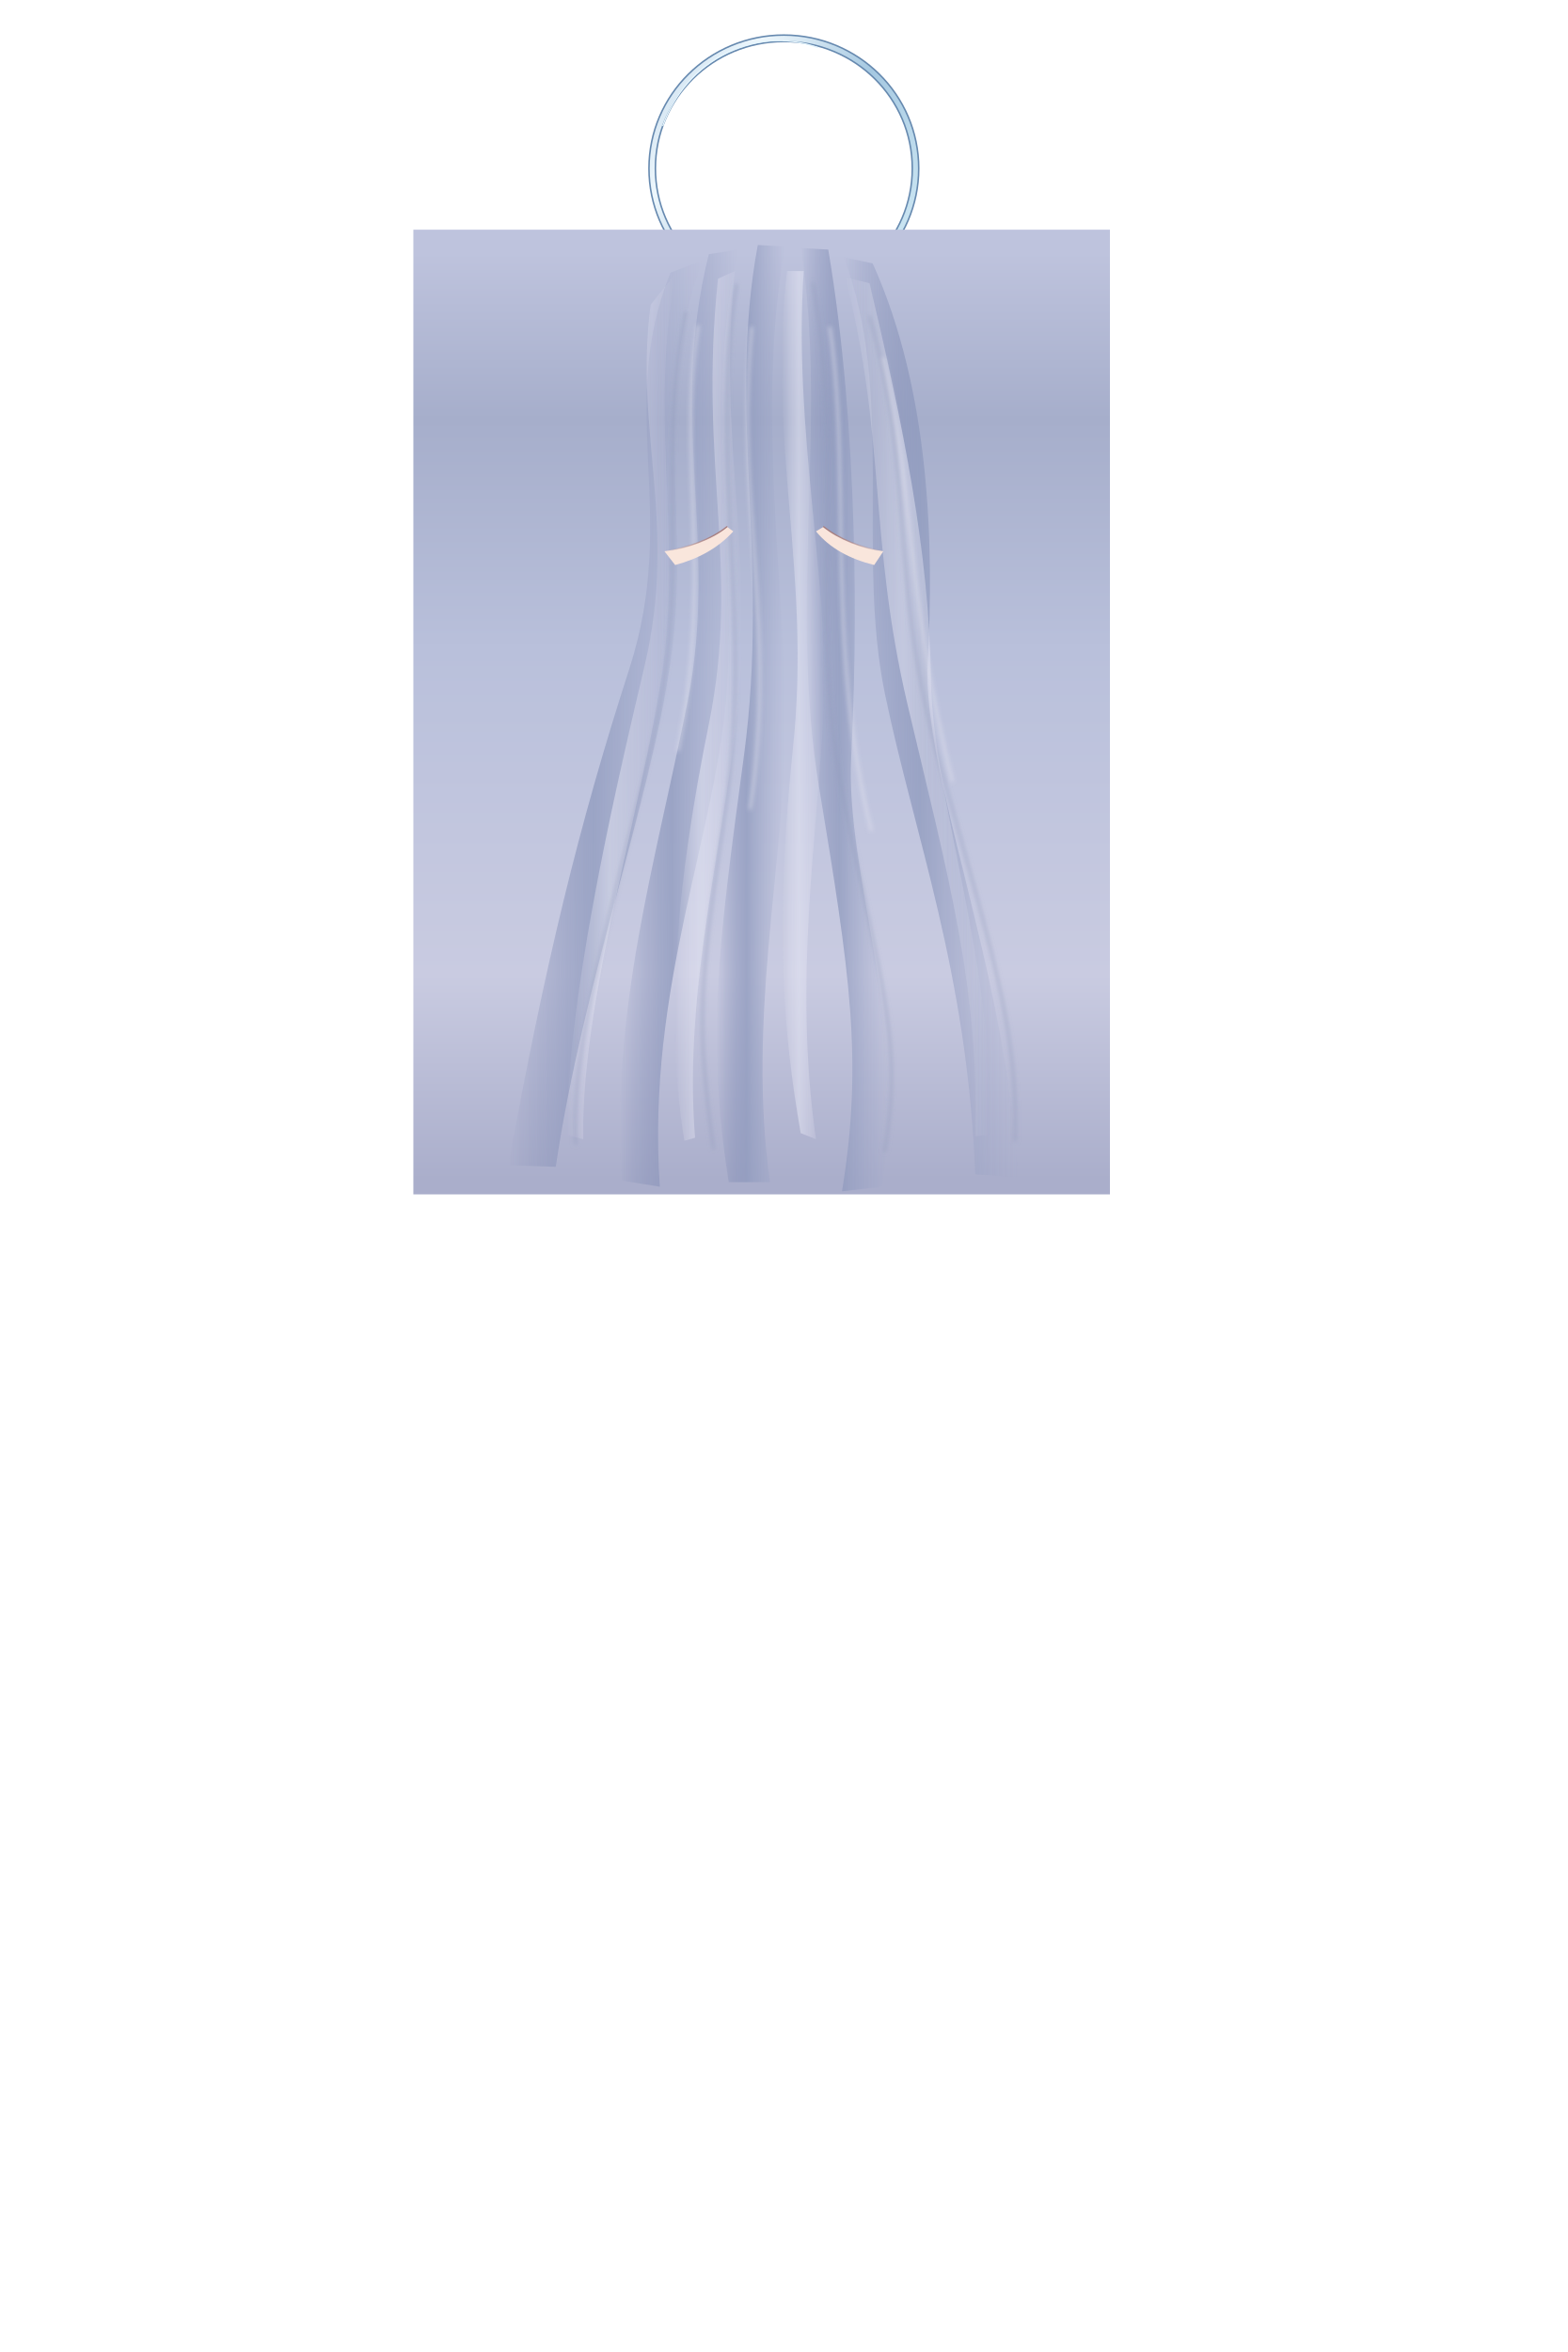
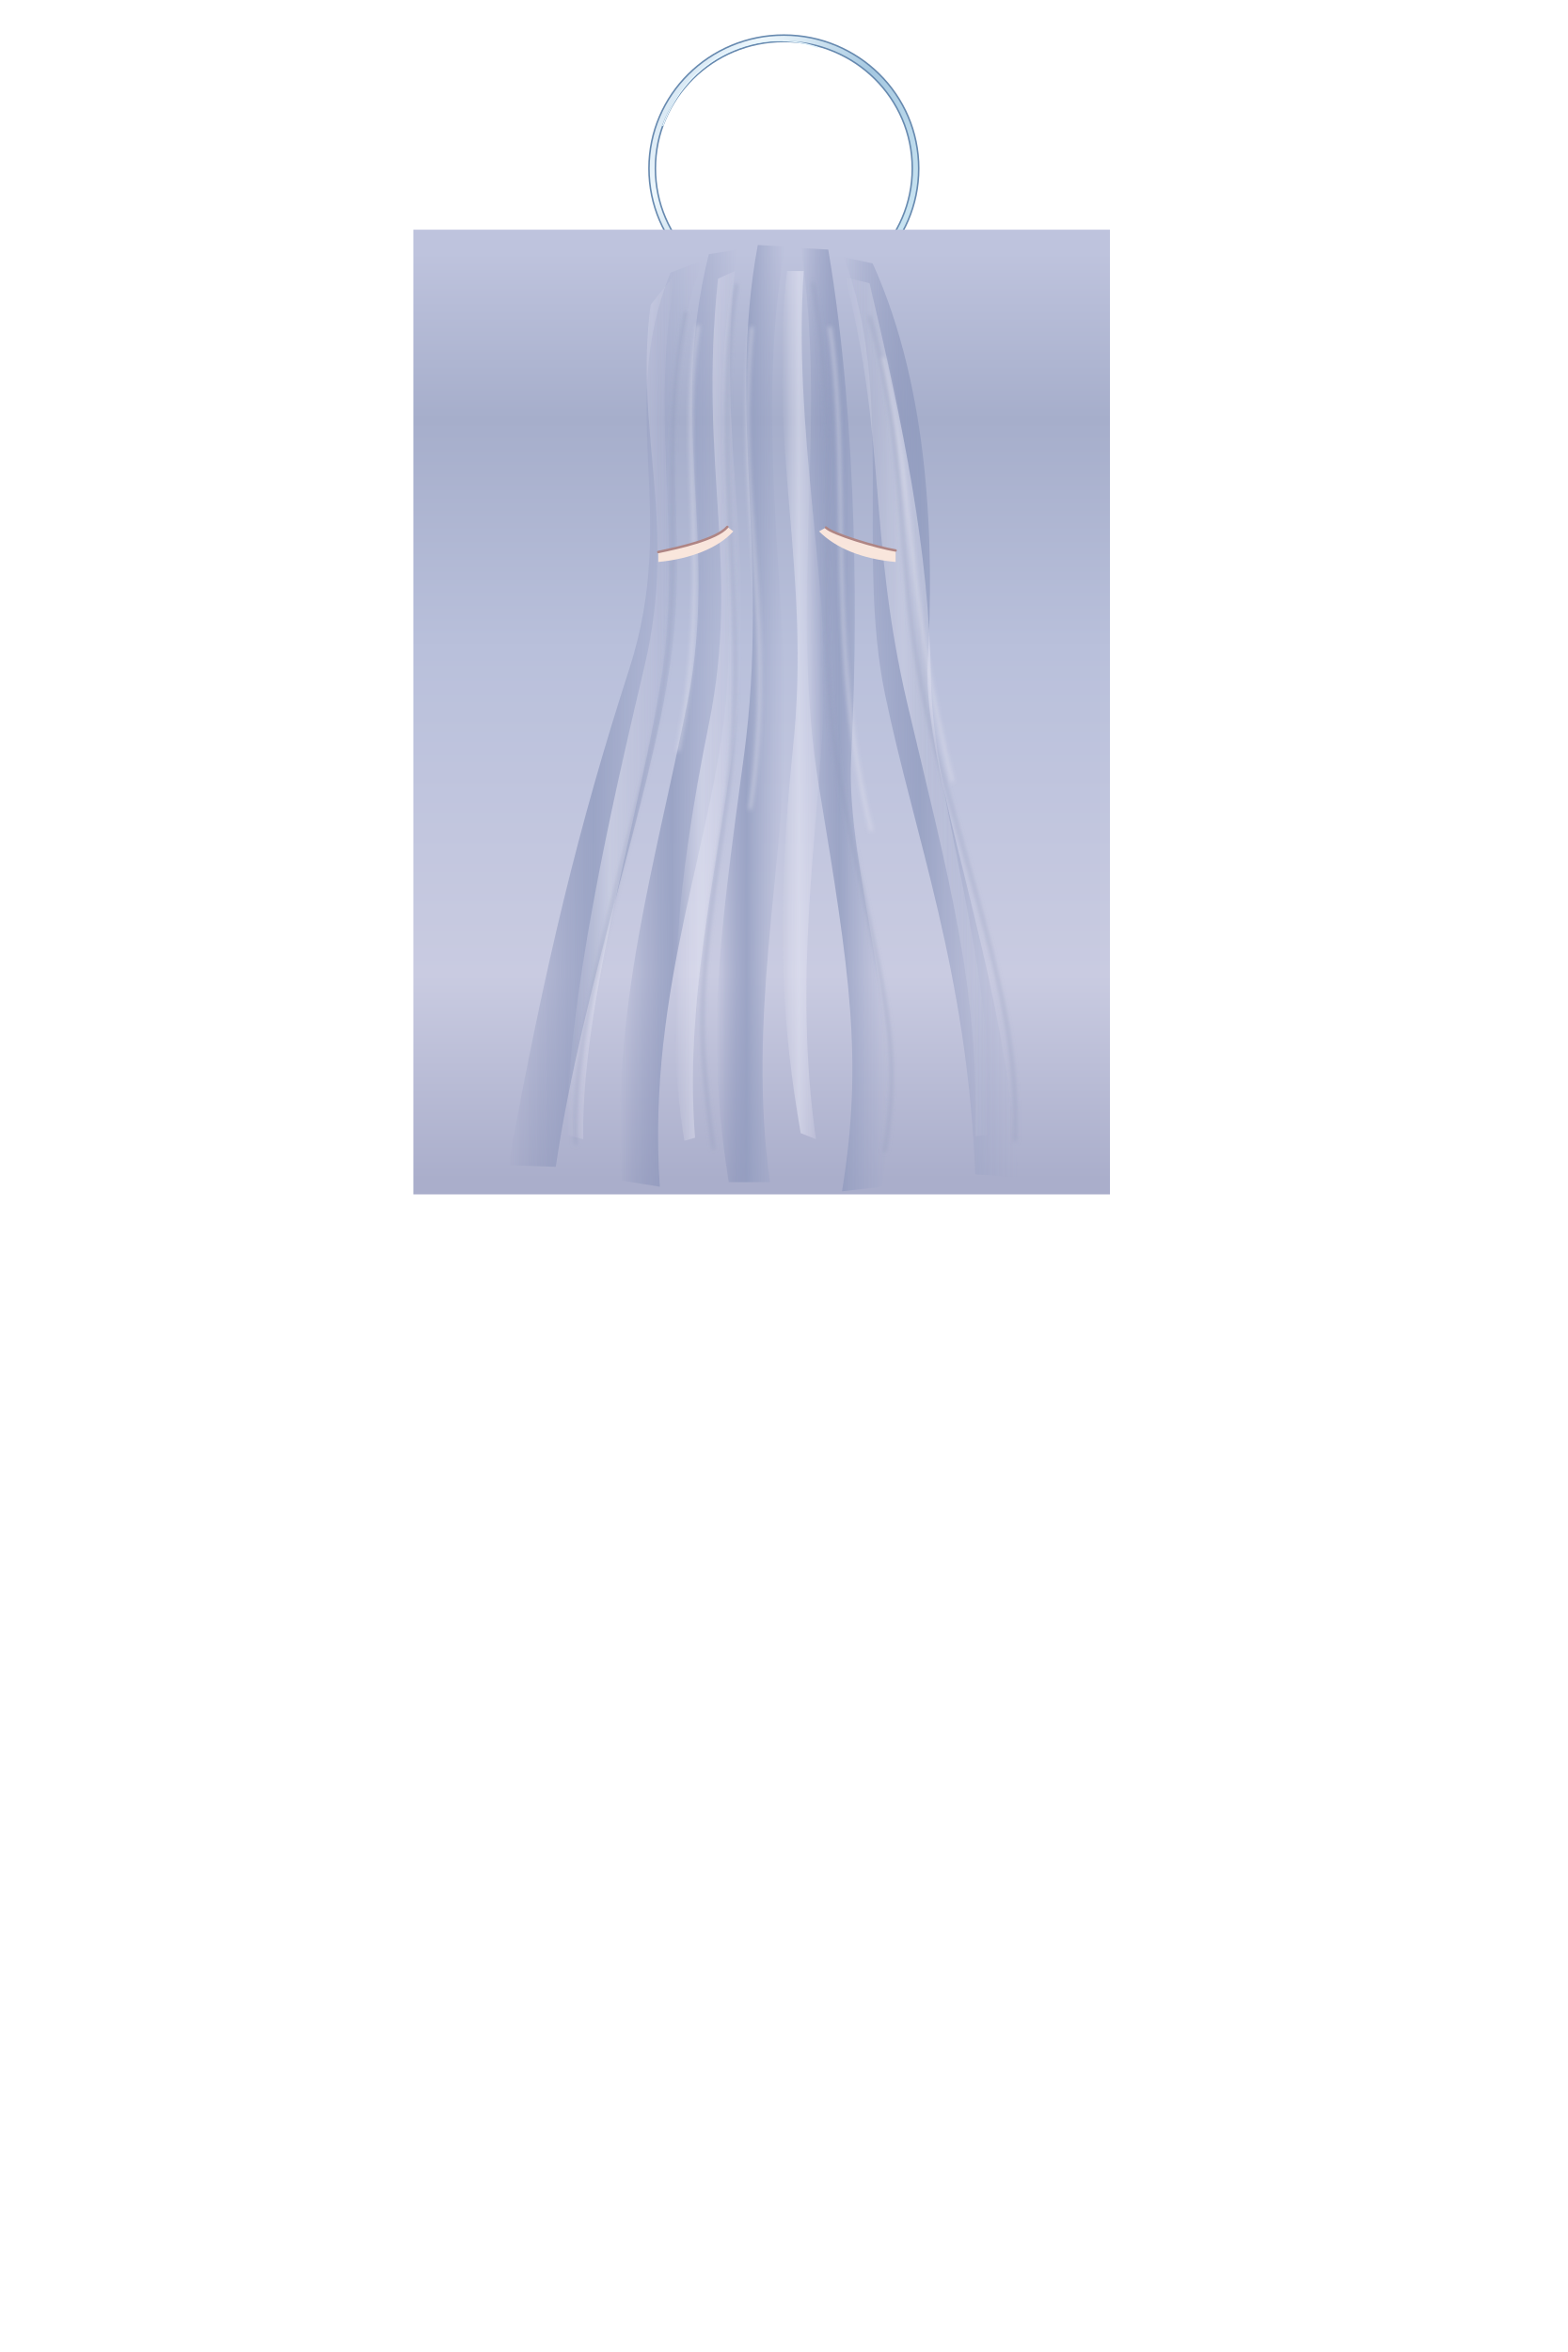
<svg xmlns="http://www.w3.org/2000/svg" viewBox="0 0 1024 1536">
  <defs>
+     <clipPath id="repair-skin-junction-clip">
+       <path d="M0 -100H430V359.35C443 356.6 468 351.25 475.1 342.95V-100H539.5V343.35C543.6 347.65 573 356.4 585 358.35V-100H1100V1600H0Z" />
+     </clipPath>
    <path id="repair-rear-silhouette" d="M428 187C435 159 472 153 508 154C552 155 579 165 585 194C590 228 574 250 575 278C574 316 588 335 588 368C590 414 614 461 613 514C613 600 640 669 623 752C604 742 590 761 571 750C552 764 536 751 519 761C498 751 479 764 459 752C439 765 419 746 400 751C386 682 398 612 395 535C389 460 415 410 424 366C429 340 438 313 433 278C428 250 417 221 428 187Z" />
    <linearGradient id="repair-halo-metal" x1="420" y1="30" x2="600" y2="155" gradientUnits="userSpaceOnUse">
      <stop stop-color="#bfd7eb" />
      <stop offset=".28" stop-color="#eef7fc" />
      <stop offset=".6" stop-color="#a5c8e1" />
      <stop offset="1" stop-color="#cee8f4" />
    </linearGradient>
    <linearGradient id="repair-rear-base" x1="0" y1="165" x2="0" y2="770" gradientUnits="userSpaceOnUse">
      <stop stop-color="#bec3dd" />
      <stop offset=".18" stop-color="#a6aecb" />
      <stop offset=".43" stop-color="#b9c0db" />
      <stop offset=".78" stop-color="#c9cbe1" />
      <stop offset="1" stop-color="#aaaecb" />
    </linearGradient>
    <linearGradient id="repair-rear-shade">
      <stop stop-color="#727eaa" stop-opacity="0" />
      <stop offset=".44" stop-color="#8e99bd" stop-opacity=".75" />
      <stop offset="1" stop-color="#9ca5c7" stop-opacity="0" />
    </linearGradient>
    <linearGradient id="repair-rear-sheen">
      <stop stop-color="#f1eff9" stop-opacity="0" />
      <stop offset=".4" stop-color="#e4e5f3" stop-opacity=".8" />
      <stop offset="1" stop-color="#eeeaf7" stop-opacity="0" />
    </linearGradient>
    <linearGradient id="repair-neck-skin" x1="0" y1="345" x2="0" y2="366" gradientUnits="userSpaceOnUse">
      <stop stop-color="#f9e5dc" />
      <stop offset="1" stop-color="#f9e6dc" />
-     </linearGradient>
-     <linearGradient id="repair-neck-ink">
-       <stop stop-color="#b68d8a" stop-opacity="0" />
-       <stop offset=".23" stop-color="#a67d7e" />
-       <stop offset=".77" stop-color="#a67d7e" />
-       <stop offset="1" stop-color="#aa8184" stop-opacity="0" />
    </linearGradient>
    <filter id="repair-hair-soft" x="-.2" y="-.05" width="1.4" height="1.1">
      <feGaussianBlur stdDeviation="1.3" />
    </filter>
  </defs>
  <g id="repair-complete-halo" data-repair-target="part_head_halo_ring" data-repair-mode="replace" fill="none">
    <ellipse cx="512" cy="110" rx="86" ry="85" stroke="#6689af" stroke-width="5.2" />
    <ellipse cx="512" cy="110" rx="86" ry="85" stroke="url(#repair-halo-metal)" stroke-width="3.2" />
    <path d="M433 82C448 40 492 16 534 31" stroke="#e5f5fd" stroke-width=".8" stroke-linecap="round" />
  </g>
  <g id="repair-rear-strands" data-repair-target="part_head_back_hair" clip-path="url(#r1s1_clip_head_back_hair_fill)">
    <path fill="url(#repair-rear-base)" d="M270 150H725V780H270Z" />
    <g fill="url(#repair-rear-shade)">
      <path d="M438 178C402 267 444 335 411 437S356 630 332 761L363 762C381 641 424 527 438 432S424 264 459 170Z" />
      <path d="M463 166C436 274 470 354 449 459S399 659 406 771L431 775C422 643 469 544 475 447S460 268 482 163Z" />
      <path d="M495 160C475 267 503 367 486 493S461 678 476 772L503 772C488 667 512 565 513 478S493 266 513 161Z" />
      <path d="M523 162C541 274 515 393 535 514S564 692 550 778L576 775C594 669 552 572 556 494S561 281 541 163Z" />
      <path d="M551 168C585 256 559 361 578 453S632 635 637 767L665 769C657 630 602 506 606 432S608 256 570 172Z" />
    </g>
    <g fill="url(#repair-rear-sheen)" opacity=".68">
      <path d="M425 199C414 282 443 342 421 435S371 651 370 741L381 744C379 647 427 504 435 419S425 272 441 179Z" />
      <path d="M469 182C456 304 484 370 463 473S434 665 447 745L454 743C446 641 475 546 483 450S469 285 480 177Z" />
      <path d="M514 177C501 290 530 373 518 488S511 671 523 740L533 744C518 640 534 547 538 464S518 281 525 177Z" />
      <path d="M552 181C579 285 567 351 593 461S640 646 637 742L646 741C651 631 609 523 608 442S590 278 568 185Z" />
    </g>
    <g fill="none" stroke-linecap="round" filter="url(#repair-hair-soft)">
      <path stroke="#919bbb" stroke-width="1.6" opacity=".55" d="M448 204C428 315 452 374 426 485S373 678 376 747M481 186C463 307 492 406 474 527S455 668 466 750M531 185C553 314 526 401 552 527S589 681 578 752M568 207C599 315 579 375 615 503S665 677 663 745" />
      <path stroke="#e5e5f1" stroke-width="1.4" opacity=".7" d="M456 213C442 300 466 374 443 490M491 214C480 329 508 409 490 528M542 214C556 304 539 422 569 542M577 234C597 320 592 390 622 510" />
    </g>
  </g>
  <g id="repair-neck-shoulder-bridges" data-rig-surface="skin">
-     <path fill="url(#repair-neck-skin)" d="M434 360C449 358 465 352 474.8 344L479 347C469 358 456 365 441 369Z M538 344C548 352 563 358 577 360L571 369C555 365 542 358 533 347Z" />
-     <path fill="none" stroke="url(#repair-neck-ink)" stroke-width=".85" stroke-linecap="round" d="M434 360C449 358 465 352 474.8 344M538 344C548 352 563 358 577 360" />
+     <path fill="url(#repair-neck-skin)" d="M430 360.5C443 357.75 468 352.4 475.1 344.1L479 347C469 358 451 365 430 367Z M539.5 344.5C543.6 348.8 573 357.55 585 359.5L585 367C563 365 546 358 535 347Z" />
+     <path fill="none" stroke="#af8584" stroke-width="1.6" stroke-linecap="round" d="M430 360.5C443 357.75 468 352.4 475.1 344.1M539.5 344.5C543.6 348.8 573 357.55 585 359.5" />
  </g>
</svg>
